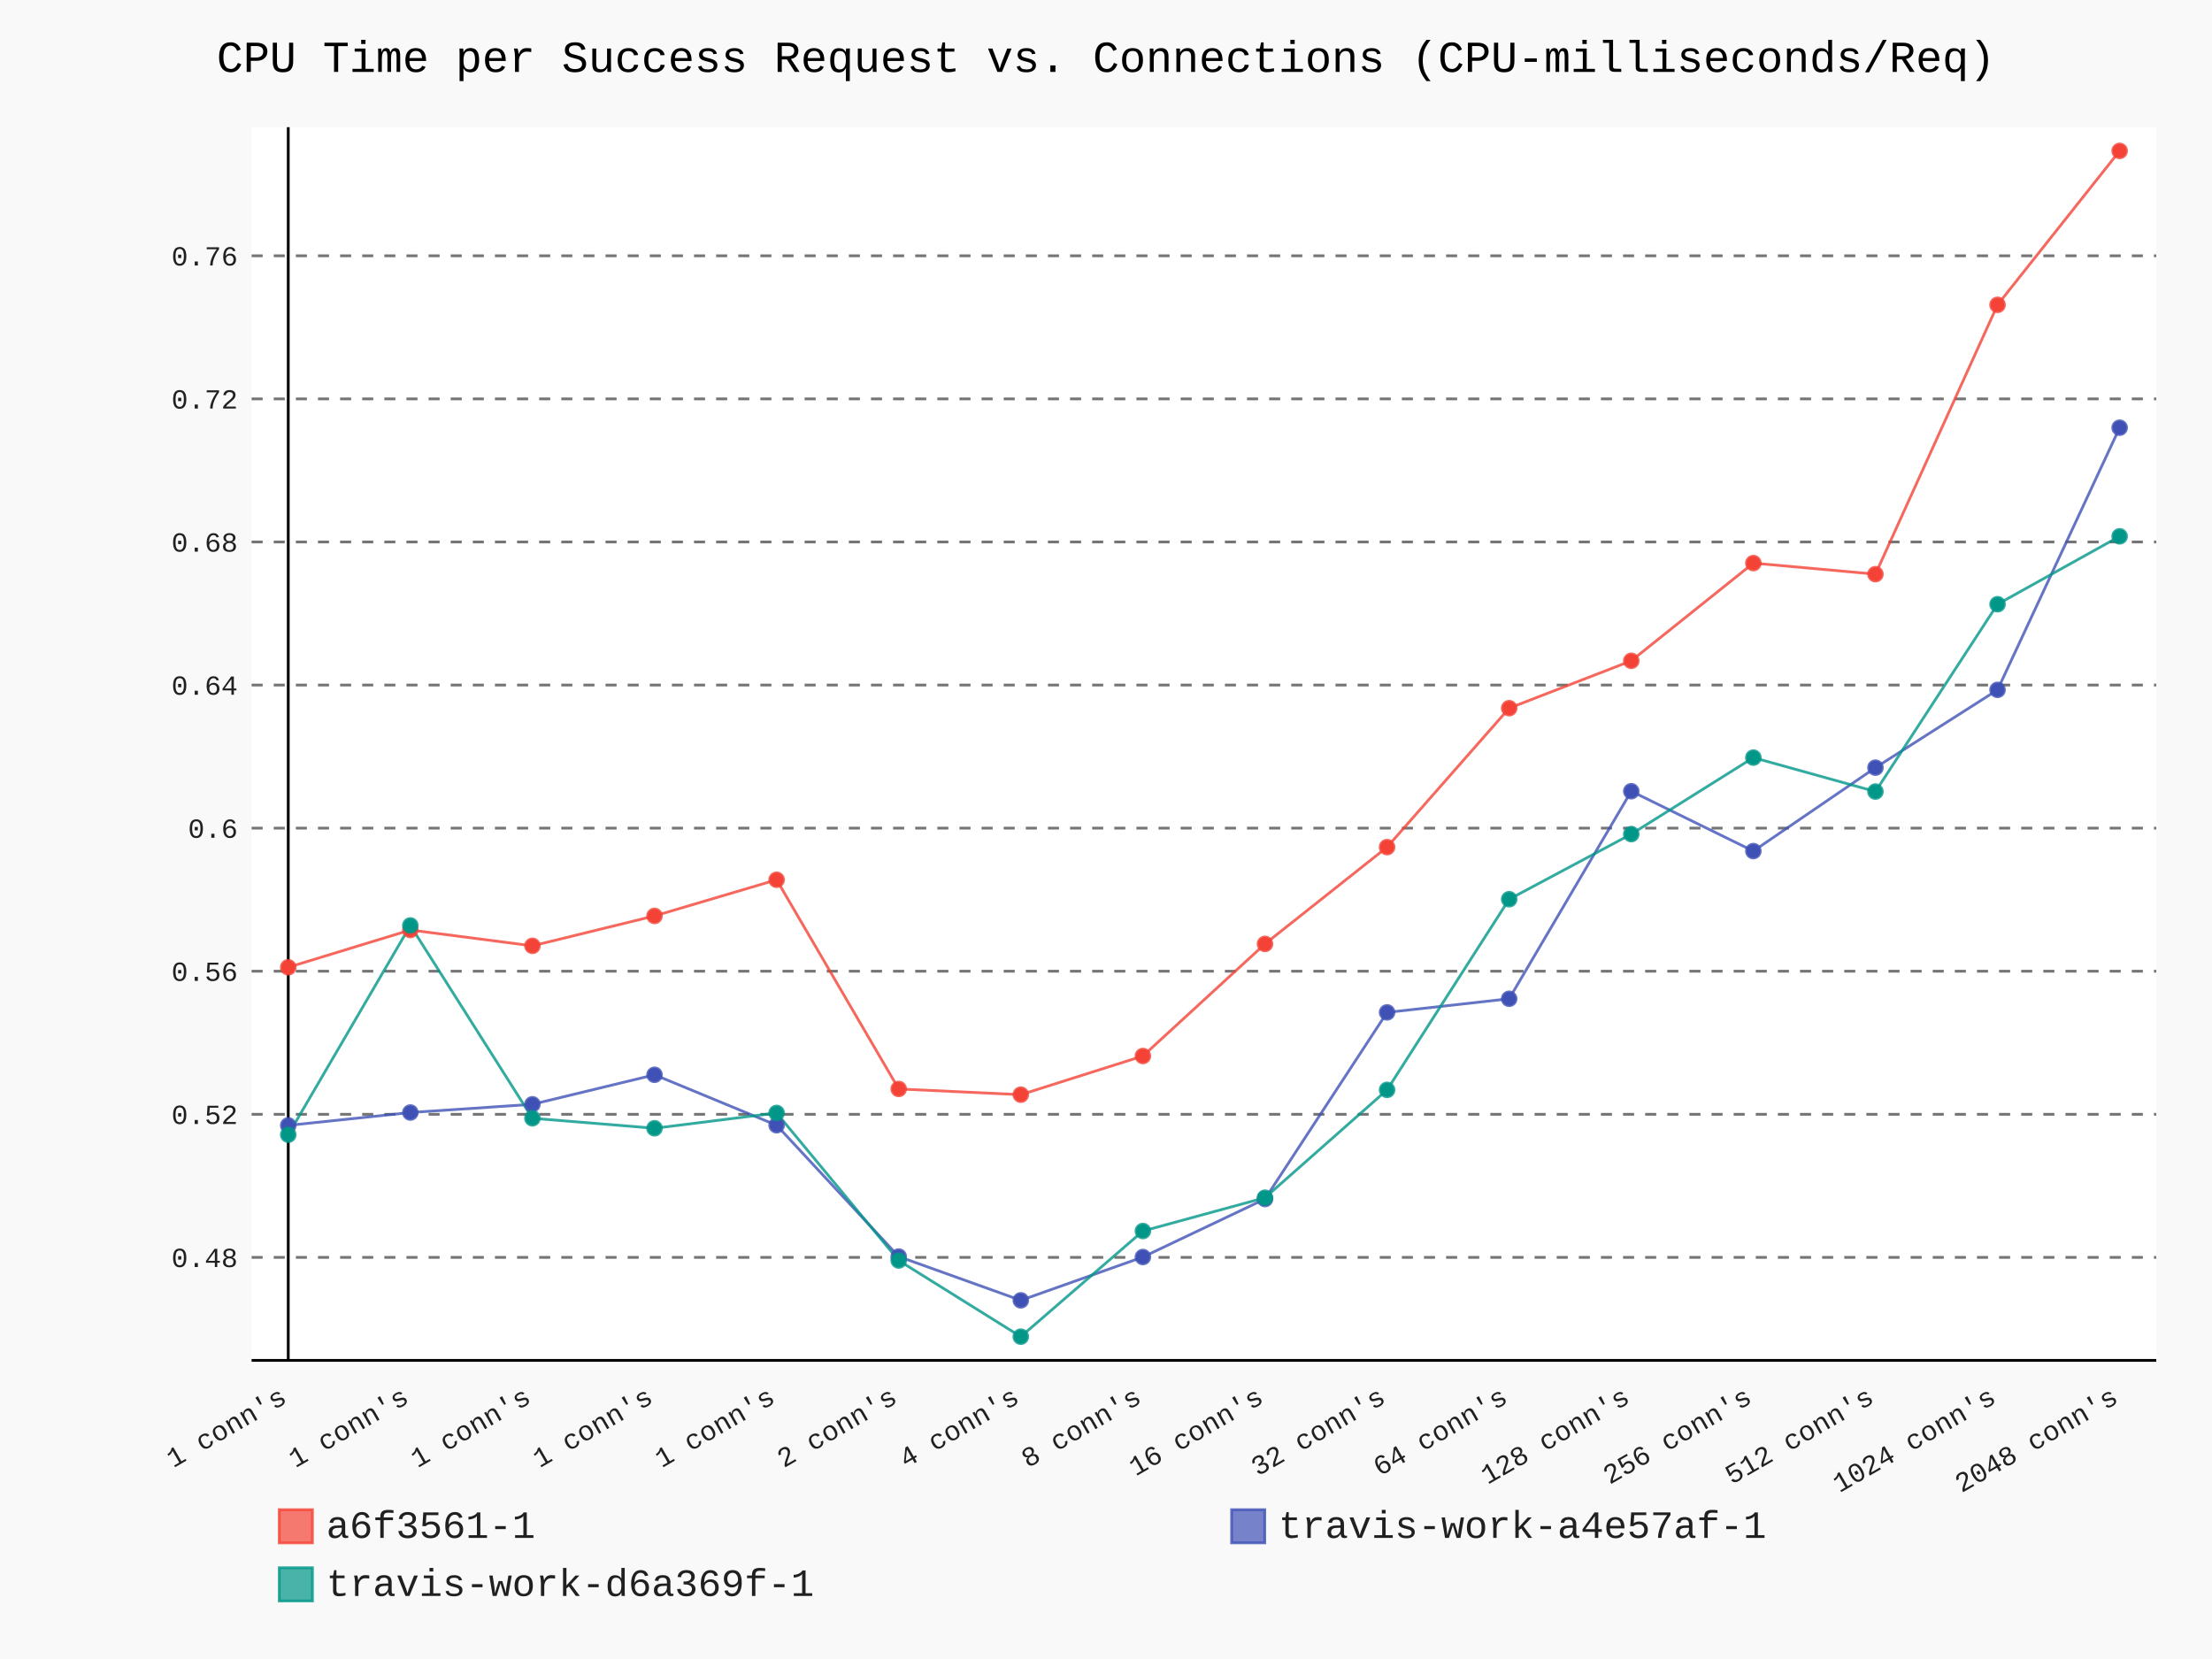
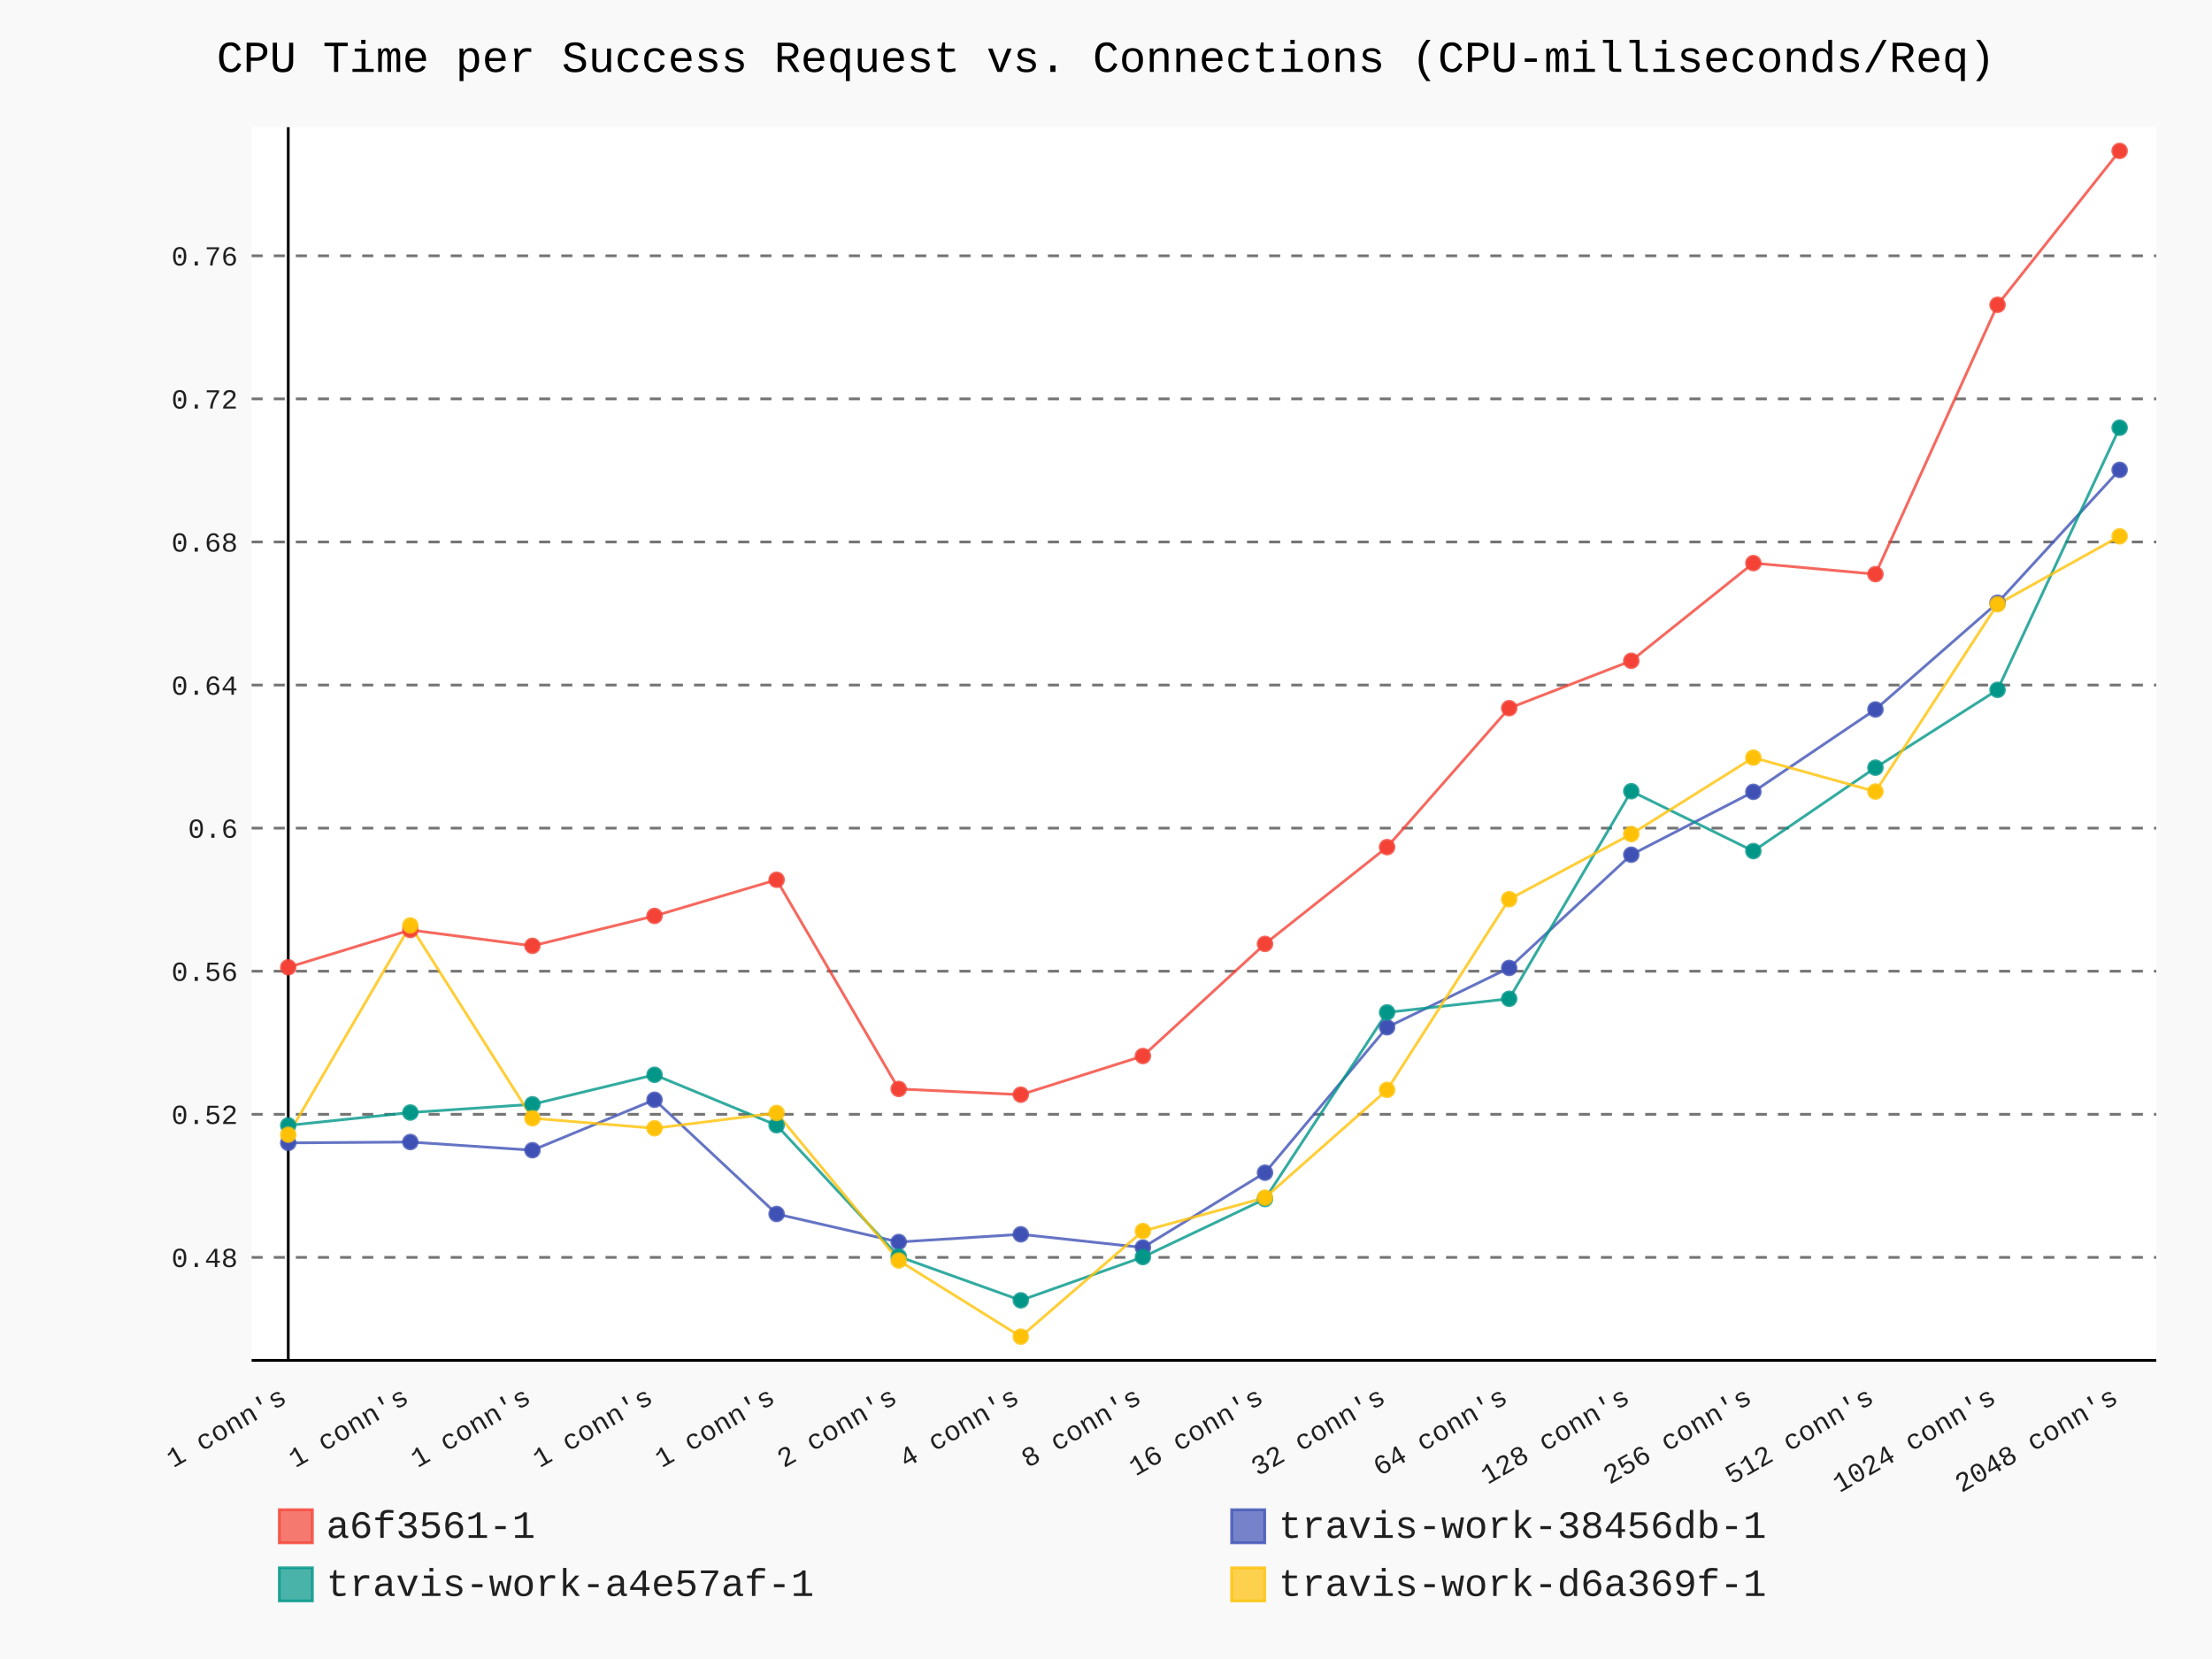
- <svg xmlns="http://www.w3.org/2000/svg" id="chart-9c382f7d-4edc-47b1-bdf6-6be56dba97bc" class="pygal-chart" viewBox="0 0 800 600">
+ <svg xmlns="http://www.w3.org/2000/svg" id="chart-c8a2ee32-e3b1-44c0-934f-48a0960b5d3c" class="pygal-chart" viewBox="0 0 800 600">
  <defs>
-     <style type="text/css">#chart-9c382f7d-4edc-47b1-bdf6-6be56dba97bc{-webkit-user-select:none;-webkit-font-smoothing:antialiased;font-family:Consolas,"Liberation Mono",Menlo,Courier,monospace}#chart-9c382f7d-4edc-47b1-bdf6-6be56dba97bc .title{font-family:Consolas,"Liberation Mono",Menlo,Courier,monospace;font-size:16px}#chart-9c382f7d-4edc-47b1-bdf6-6be56dba97bc .legends .legend text{font-family:Consolas,"Liberation Mono",Menlo,Courier,monospace;font-size:14px}#chart-9c382f7d-4edc-47b1-bdf6-6be56dba97bc .axis text{font-family:Consolas,"Liberation Mono",Menlo,Courier,monospace;font-size:10px}#chart-9c382f7d-4edc-47b1-bdf6-6be56dba97bc .axis text.major{font-family:Consolas,"Liberation Mono",Menlo,Courier,monospace;font-size:10px}#chart-9c382f7d-4edc-47b1-bdf6-6be56dba97bc .text-overlay text.value{font-family:Consolas,"Liberation Mono",Menlo,Courier,monospace;font-size:16px}#chart-9c382f7d-4edc-47b1-bdf6-6be56dba97bc .text-overlay text.label{font-family:Consolas,"Liberation Mono",Menlo,Courier,monospace;font-size:10px}#chart-9c382f7d-4edc-47b1-bdf6-6be56dba97bc .tooltip{font-family:Consolas,"Liberation Mono",Menlo,Courier,monospace;font-size:14px}#chart-9c382f7d-4edc-47b1-bdf6-6be56dba97bc text.no_data{font-family:Consolas,"Liberation Mono",Menlo,Courier,monospace;font-size:64px}
- #chart-9c382f7d-4edc-47b1-bdf6-6be56dba97bc{background-color:rgba(249,249,249,1)}#chart-9c382f7d-4edc-47b1-bdf6-6be56dba97bc path,#chart-9c382f7d-4edc-47b1-bdf6-6be56dba97bc line,#chart-9c382f7d-4edc-47b1-bdf6-6be56dba97bc rect,#chart-9c382f7d-4edc-47b1-bdf6-6be56dba97bc circle{-webkit-transition:150ms;-moz-transition:150ms;transition:150ms}#chart-9c382f7d-4edc-47b1-bdf6-6be56dba97bc .graph &gt; .background{fill:rgba(249,249,249,1)}#chart-9c382f7d-4edc-47b1-bdf6-6be56dba97bc .plot &gt; .background{fill:rgba(255,255,255,1)}#chart-9c382f7d-4edc-47b1-bdf6-6be56dba97bc .graph{fill:rgba(0,0,0,.87)}#chart-9c382f7d-4edc-47b1-bdf6-6be56dba97bc text.no_data{fill:rgba(0,0,0,1)}#chart-9c382f7d-4edc-47b1-bdf6-6be56dba97bc .title{fill:rgba(0,0,0,1)}#chart-9c382f7d-4edc-47b1-bdf6-6be56dba97bc .legends .legend text{fill:rgba(0,0,0,.87)}#chart-9c382f7d-4edc-47b1-bdf6-6be56dba97bc .legends .legend:hover text{fill:rgba(0,0,0,1)}#chart-9c382f7d-4edc-47b1-bdf6-6be56dba97bc .axis .line{stroke:rgba(0,0,0,1)}#chart-9c382f7d-4edc-47b1-bdf6-6be56dba97bc .axis .guide.line{stroke:rgba(0,0,0,.54)}#chart-9c382f7d-4edc-47b1-bdf6-6be56dba97bc .axis .major.line{stroke:rgba(0,0,0,.87)}#chart-9c382f7d-4edc-47b1-bdf6-6be56dba97bc .axis text.major{fill:rgba(0,0,0,1)}#chart-9c382f7d-4edc-47b1-bdf6-6be56dba97bc .axis.y .guides:hover .guide.line,#chart-9c382f7d-4edc-47b1-bdf6-6be56dba97bc .line-graph .axis.x .guides:hover .guide.line,#chart-9c382f7d-4edc-47b1-bdf6-6be56dba97bc .stackedline-graph .axis.x .guides:hover .guide.line,#chart-9c382f7d-4edc-47b1-bdf6-6be56dba97bc .xy-graph .axis.x .guides:hover .guide.line{stroke:rgba(0,0,0,1)}#chart-9c382f7d-4edc-47b1-bdf6-6be56dba97bc .axis .guides:hover text{fill:rgba(0,0,0,1)}#chart-9c382f7d-4edc-47b1-bdf6-6be56dba97bc .reactive{fill-opacity:.7;stroke-opacity:.8}#chart-9c382f7d-4edc-47b1-bdf6-6be56dba97bc .ci{stroke:rgba(0,0,0,.87)}#chart-9c382f7d-4edc-47b1-bdf6-6be56dba97bc .reactive.active,#chart-9c382f7d-4edc-47b1-bdf6-6be56dba97bc .active .reactive{fill-opacity:.8;stroke-opacity:.9;stroke-width:4}#chart-9c382f7d-4edc-47b1-bdf6-6be56dba97bc .ci .reactive.active{stroke-width:1.5}#chart-9c382f7d-4edc-47b1-bdf6-6be56dba97bc .series text{fill:rgba(0,0,0,1)}#chart-9c382f7d-4edc-47b1-bdf6-6be56dba97bc .tooltip rect{fill:rgba(255,255,255,1);stroke:rgba(0,0,0,1);-webkit-transition:opacity 150ms;-moz-transition:opacity 150ms;transition:opacity 150ms}#chart-9c382f7d-4edc-47b1-bdf6-6be56dba97bc .tooltip .label{fill:rgba(0,0,0,.87)}#chart-9c382f7d-4edc-47b1-bdf6-6be56dba97bc .tooltip .label{fill:rgba(0,0,0,.87)}#chart-9c382f7d-4edc-47b1-bdf6-6be56dba97bc .tooltip .legend{font-size:.8em;fill:rgba(0,0,0,.54)}#chart-9c382f7d-4edc-47b1-bdf6-6be56dba97bc .tooltip .x_label{font-size:.6em;fill:rgba(0,0,0,1)}#chart-9c382f7d-4edc-47b1-bdf6-6be56dba97bc .tooltip .xlink{font-size:.5em;text-decoration:underline}#chart-9c382f7d-4edc-47b1-bdf6-6be56dba97bc .tooltip .value{font-size:1.5em}#chart-9c382f7d-4edc-47b1-bdf6-6be56dba97bc .bound{font-size:.5em}#chart-9c382f7d-4edc-47b1-bdf6-6be56dba97bc .max-value{font-size:.75em;fill:rgba(0,0,0,.54)}#chart-9c382f7d-4edc-47b1-bdf6-6be56dba97bc .map-element{fill:rgba(255,255,255,1);stroke:rgba(0,0,0,.54) !important}#chart-9c382f7d-4edc-47b1-bdf6-6be56dba97bc .map-element .reactive{fill-opacity:inherit;stroke-opacity:inherit}#chart-9c382f7d-4edc-47b1-bdf6-6be56dba97bc .color-0,#chart-9c382f7d-4edc-47b1-bdf6-6be56dba97bc .color-0 a:visited{stroke:#F44336;fill:#F44336}#chart-9c382f7d-4edc-47b1-bdf6-6be56dba97bc .color-1,#chart-9c382f7d-4edc-47b1-bdf6-6be56dba97bc .color-1 a:visited{stroke:#3F51B5;fill:#3F51B5}#chart-9c382f7d-4edc-47b1-bdf6-6be56dba97bc .color-2,#chart-9c382f7d-4edc-47b1-bdf6-6be56dba97bc .color-2 a:visited{stroke:#009688;fill:#009688}#chart-9c382f7d-4edc-47b1-bdf6-6be56dba97bc .text-overlay .color-0 text{fill:black}#chart-9c382f7d-4edc-47b1-bdf6-6be56dba97bc .text-overlay .color-1 text{fill:black}#chart-9c382f7d-4edc-47b1-bdf6-6be56dba97bc .text-overlay .color-2 text{fill:black}
- #chart-9c382f7d-4edc-47b1-bdf6-6be56dba97bc text.no_data{text-anchor:middle}#chart-9c382f7d-4edc-47b1-bdf6-6be56dba97bc .guide.line{fill:none}#chart-9c382f7d-4edc-47b1-bdf6-6be56dba97bc .centered{text-anchor:middle}#chart-9c382f7d-4edc-47b1-bdf6-6be56dba97bc .title{text-anchor:middle}#chart-9c382f7d-4edc-47b1-bdf6-6be56dba97bc .legends .legend text{fill-opacity:1}#chart-9c382f7d-4edc-47b1-bdf6-6be56dba97bc .axis.x text{text-anchor:middle}#chart-9c382f7d-4edc-47b1-bdf6-6be56dba97bc .axis.x:not(.web) text[transform]{text-anchor:start}#chart-9c382f7d-4edc-47b1-bdf6-6be56dba97bc .axis.x:not(.web) text[transform].backwards{text-anchor:end}#chart-9c382f7d-4edc-47b1-bdf6-6be56dba97bc .axis.y text{text-anchor:end}#chart-9c382f7d-4edc-47b1-bdf6-6be56dba97bc .axis.y text[transform].backwards{text-anchor:start}#chart-9c382f7d-4edc-47b1-bdf6-6be56dba97bc .axis.y2 text{text-anchor:start}#chart-9c382f7d-4edc-47b1-bdf6-6be56dba97bc .axis.y2 text[transform].backwards{text-anchor:end}#chart-9c382f7d-4edc-47b1-bdf6-6be56dba97bc .axis .guide.line{stroke-dasharray:4,4}#chart-9c382f7d-4edc-47b1-bdf6-6be56dba97bc .axis .major.guide.line{stroke-dasharray:6,6}#chart-9c382f7d-4edc-47b1-bdf6-6be56dba97bc .horizontal .axis.y .guide.line,#chart-9c382f7d-4edc-47b1-bdf6-6be56dba97bc .horizontal .axis.y2 .guide.line,#chart-9c382f7d-4edc-47b1-bdf6-6be56dba97bc .vertical .axis.x .guide.line{opacity:0}#chart-9c382f7d-4edc-47b1-bdf6-6be56dba97bc .horizontal .axis.always_show .guide.line,#chart-9c382f7d-4edc-47b1-bdf6-6be56dba97bc .vertical .axis.always_show .guide.line{opacity:1 !important}#chart-9c382f7d-4edc-47b1-bdf6-6be56dba97bc .axis.y .guides:hover .guide.line,#chart-9c382f7d-4edc-47b1-bdf6-6be56dba97bc .axis.y2 .guides:hover .guide.line,#chart-9c382f7d-4edc-47b1-bdf6-6be56dba97bc .axis.x .guides:hover .guide.line{opacity:1}#chart-9c382f7d-4edc-47b1-bdf6-6be56dba97bc .axis .guides:hover text{opacity:1}#chart-9c382f7d-4edc-47b1-bdf6-6be56dba97bc .nofill{fill:none}#chart-9c382f7d-4edc-47b1-bdf6-6be56dba97bc .subtle-fill{fill-opacity:.2}#chart-9c382f7d-4edc-47b1-bdf6-6be56dba97bc .dot{stroke-width:1px;fill-opacity:1}#chart-9c382f7d-4edc-47b1-bdf6-6be56dba97bc .dot.active{stroke-width:5px}#chart-9c382f7d-4edc-47b1-bdf6-6be56dba97bc .dot.negative{fill:transparent}#chart-9c382f7d-4edc-47b1-bdf6-6be56dba97bc text,#chart-9c382f7d-4edc-47b1-bdf6-6be56dba97bc tspan{stroke:none !important}#chart-9c382f7d-4edc-47b1-bdf6-6be56dba97bc .series text.active{opacity:1}#chart-9c382f7d-4edc-47b1-bdf6-6be56dba97bc .tooltip rect{fill-opacity:.95;stroke-width:.5}#chart-9c382f7d-4edc-47b1-bdf6-6be56dba97bc .tooltip text{fill-opacity:1}#chart-9c382f7d-4edc-47b1-bdf6-6be56dba97bc .showable{visibility:hidden}#chart-9c382f7d-4edc-47b1-bdf6-6be56dba97bc .showable.shown{visibility:visible}#chart-9c382f7d-4edc-47b1-bdf6-6be56dba97bc .gauge-background{fill:rgba(229,229,229,1);stroke:none}#chart-9c382f7d-4edc-47b1-bdf6-6be56dba97bc .bg-lines{stroke:rgba(249,249,249,1);stroke-width:2px}</style>
+     <style type="text/css">#chart-c8a2ee32-e3b1-44c0-934f-48a0960b5d3c{-webkit-user-select:none;-webkit-font-smoothing:antialiased;font-family:Consolas,"Liberation Mono",Menlo,Courier,monospace}#chart-c8a2ee32-e3b1-44c0-934f-48a0960b5d3c .title{font-family:Consolas,"Liberation Mono",Menlo,Courier,monospace;font-size:16px}#chart-c8a2ee32-e3b1-44c0-934f-48a0960b5d3c .legends .legend text{font-family:Consolas,"Liberation Mono",Menlo,Courier,monospace;font-size:14px}#chart-c8a2ee32-e3b1-44c0-934f-48a0960b5d3c .axis text{font-family:Consolas,"Liberation Mono",Menlo,Courier,monospace;font-size:10px}#chart-c8a2ee32-e3b1-44c0-934f-48a0960b5d3c .axis text.major{font-family:Consolas,"Liberation Mono",Menlo,Courier,monospace;font-size:10px}#chart-c8a2ee32-e3b1-44c0-934f-48a0960b5d3c .text-overlay text.value{font-family:Consolas,"Liberation Mono",Menlo,Courier,monospace;font-size:16px}#chart-c8a2ee32-e3b1-44c0-934f-48a0960b5d3c .text-overlay text.label{font-family:Consolas,"Liberation Mono",Menlo,Courier,monospace;font-size:10px}#chart-c8a2ee32-e3b1-44c0-934f-48a0960b5d3c .tooltip{font-family:Consolas,"Liberation Mono",Menlo,Courier,monospace;font-size:14px}#chart-c8a2ee32-e3b1-44c0-934f-48a0960b5d3c text.no_data{font-family:Consolas,"Liberation Mono",Menlo,Courier,monospace;font-size:64px}
+ #chart-c8a2ee32-e3b1-44c0-934f-48a0960b5d3c{background-color:rgba(249,249,249,1)}#chart-c8a2ee32-e3b1-44c0-934f-48a0960b5d3c path,#chart-c8a2ee32-e3b1-44c0-934f-48a0960b5d3c line,#chart-c8a2ee32-e3b1-44c0-934f-48a0960b5d3c rect,#chart-c8a2ee32-e3b1-44c0-934f-48a0960b5d3c circle{-webkit-transition:150ms;-moz-transition:150ms;transition:150ms}#chart-c8a2ee32-e3b1-44c0-934f-48a0960b5d3c .graph &gt; .background{fill:rgba(249,249,249,1)}#chart-c8a2ee32-e3b1-44c0-934f-48a0960b5d3c .plot &gt; .background{fill:rgba(255,255,255,1)}#chart-c8a2ee32-e3b1-44c0-934f-48a0960b5d3c .graph{fill:rgba(0,0,0,.87)}#chart-c8a2ee32-e3b1-44c0-934f-48a0960b5d3c text.no_data{fill:rgba(0,0,0,1)}#chart-c8a2ee32-e3b1-44c0-934f-48a0960b5d3c .title{fill:rgba(0,0,0,1)}#chart-c8a2ee32-e3b1-44c0-934f-48a0960b5d3c .legends .legend text{fill:rgba(0,0,0,.87)}#chart-c8a2ee32-e3b1-44c0-934f-48a0960b5d3c .legends .legend:hover text{fill:rgba(0,0,0,1)}#chart-c8a2ee32-e3b1-44c0-934f-48a0960b5d3c .axis .line{stroke:rgba(0,0,0,1)}#chart-c8a2ee32-e3b1-44c0-934f-48a0960b5d3c .axis .guide.line{stroke:rgba(0,0,0,.54)}#chart-c8a2ee32-e3b1-44c0-934f-48a0960b5d3c .axis .major.line{stroke:rgba(0,0,0,.87)}#chart-c8a2ee32-e3b1-44c0-934f-48a0960b5d3c .axis text.major{fill:rgba(0,0,0,1)}#chart-c8a2ee32-e3b1-44c0-934f-48a0960b5d3c .axis.y .guides:hover .guide.line,#chart-c8a2ee32-e3b1-44c0-934f-48a0960b5d3c .line-graph .axis.x .guides:hover .guide.line,#chart-c8a2ee32-e3b1-44c0-934f-48a0960b5d3c .stackedline-graph .axis.x .guides:hover .guide.line,#chart-c8a2ee32-e3b1-44c0-934f-48a0960b5d3c .xy-graph .axis.x .guides:hover .guide.line{stroke:rgba(0,0,0,1)}#chart-c8a2ee32-e3b1-44c0-934f-48a0960b5d3c .axis .guides:hover text{fill:rgba(0,0,0,1)}#chart-c8a2ee32-e3b1-44c0-934f-48a0960b5d3c .reactive{fill-opacity:.7;stroke-opacity:.8}#chart-c8a2ee32-e3b1-44c0-934f-48a0960b5d3c .ci{stroke:rgba(0,0,0,.87)}#chart-c8a2ee32-e3b1-44c0-934f-48a0960b5d3c .reactive.active,#chart-c8a2ee32-e3b1-44c0-934f-48a0960b5d3c .active .reactive{fill-opacity:.8;stroke-opacity:.9;stroke-width:4}#chart-c8a2ee32-e3b1-44c0-934f-48a0960b5d3c .ci .reactive.active{stroke-width:1.5}#chart-c8a2ee32-e3b1-44c0-934f-48a0960b5d3c .series text{fill:rgba(0,0,0,1)}#chart-c8a2ee32-e3b1-44c0-934f-48a0960b5d3c .tooltip rect{fill:rgba(255,255,255,1);stroke:rgba(0,0,0,1);-webkit-transition:opacity 150ms;-moz-transition:opacity 150ms;transition:opacity 150ms}#chart-c8a2ee32-e3b1-44c0-934f-48a0960b5d3c .tooltip .label{fill:rgba(0,0,0,.87)}#chart-c8a2ee32-e3b1-44c0-934f-48a0960b5d3c .tooltip .label{fill:rgba(0,0,0,.87)}#chart-c8a2ee32-e3b1-44c0-934f-48a0960b5d3c .tooltip .legend{font-size:.8em;fill:rgba(0,0,0,.54)}#chart-c8a2ee32-e3b1-44c0-934f-48a0960b5d3c .tooltip .x_label{font-size:.6em;fill:rgba(0,0,0,1)}#chart-c8a2ee32-e3b1-44c0-934f-48a0960b5d3c .tooltip .xlink{font-size:.5em;text-decoration:underline}#chart-c8a2ee32-e3b1-44c0-934f-48a0960b5d3c .tooltip .value{font-size:1.5em}#chart-c8a2ee32-e3b1-44c0-934f-48a0960b5d3c .bound{font-size:.5em}#chart-c8a2ee32-e3b1-44c0-934f-48a0960b5d3c .max-value{font-size:.75em;fill:rgba(0,0,0,.54)}#chart-c8a2ee32-e3b1-44c0-934f-48a0960b5d3c .map-element{fill:rgba(255,255,255,1);stroke:rgba(0,0,0,.54) !important}#chart-c8a2ee32-e3b1-44c0-934f-48a0960b5d3c .map-element .reactive{fill-opacity:inherit;stroke-opacity:inherit}#chart-c8a2ee32-e3b1-44c0-934f-48a0960b5d3c .color-0,#chart-c8a2ee32-e3b1-44c0-934f-48a0960b5d3c .color-0 a:visited{stroke:#F44336;fill:#F44336}#chart-c8a2ee32-e3b1-44c0-934f-48a0960b5d3c .color-1,#chart-c8a2ee32-e3b1-44c0-934f-48a0960b5d3c .color-1 a:visited{stroke:#3F51B5;fill:#3F51B5}#chart-c8a2ee32-e3b1-44c0-934f-48a0960b5d3c .color-2,#chart-c8a2ee32-e3b1-44c0-934f-48a0960b5d3c .color-2 a:visited{stroke:#009688;fill:#009688}#chart-c8a2ee32-e3b1-44c0-934f-48a0960b5d3c .color-3,#chart-c8a2ee32-e3b1-44c0-934f-48a0960b5d3c .color-3 a:visited{stroke:#FFC107;fill:#FFC107}#chart-c8a2ee32-e3b1-44c0-934f-48a0960b5d3c .text-overlay .color-0 text{fill:black}#chart-c8a2ee32-e3b1-44c0-934f-48a0960b5d3c .text-overlay .color-1 text{fill:black}#chart-c8a2ee32-e3b1-44c0-934f-48a0960b5d3c .text-overlay .color-2 text{fill:black}#chart-c8a2ee32-e3b1-44c0-934f-48a0960b5d3c .text-overlay .color-3 text{fill:black}
+ #chart-c8a2ee32-e3b1-44c0-934f-48a0960b5d3c text.no_data{text-anchor:middle}#chart-c8a2ee32-e3b1-44c0-934f-48a0960b5d3c .guide.line{fill:none}#chart-c8a2ee32-e3b1-44c0-934f-48a0960b5d3c .centered{text-anchor:middle}#chart-c8a2ee32-e3b1-44c0-934f-48a0960b5d3c .title{text-anchor:middle}#chart-c8a2ee32-e3b1-44c0-934f-48a0960b5d3c .legends .legend text{fill-opacity:1}#chart-c8a2ee32-e3b1-44c0-934f-48a0960b5d3c .axis.x text{text-anchor:middle}#chart-c8a2ee32-e3b1-44c0-934f-48a0960b5d3c .axis.x:not(.web) text[transform]{text-anchor:start}#chart-c8a2ee32-e3b1-44c0-934f-48a0960b5d3c .axis.x:not(.web) text[transform].backwards{text-anchor:end}#chart-c8a2ee32-e3b1-44c0-934f-48a0960b5d3c .axis.y text{text-anchor:end}#chart-c8a2ee32-e3b1-44c0-934f-48a0960b5d3c .axis.y text[transform].backwards{text-anchor:start}#chart-c8a2ee32-e3b1-44c0-934f-48a0960b5d3c .axis.y2 text{text-anchor:start}#chart-c8a2ee32-e3b1-44c0-934f-48a0960b5d3c .axis.y2 text[transform].backwards{text-anchor:end}#chart-c8a2ee32-e3b1-44c0-934f-48a0960b5d3c .axis .guide.line{stroke-dasharray:4,4}#chart-c8a2ee32-e3b1-44c0-934f-48a0960b5d3c .axis .major.guide.line{stroke-dasharray:6,6}#chart-c8a2ee32-e3b1-44c0-934f-48a0960b5d3c .horizontal .axis.y .guide.line,#chart-c8a2ee32-e3b1-44c0-934f-48a0960b5d3c .horizontal .axis.y2 .guide.line,#chart-c8a2ee32-e3b1-44c0-934f-48a0960b5d3c .vertical .axis.x .guide.line{opacity:0}#chart-c8a2ee32-e3b1-44c0-934f-48a0960b5d3c .horizontal .axis.always_show .guide.line,#chart-c8a2ee32-e3b1-44c0-934f-48a0960b5d3c .vertical .axis.always_show .guide.line{opacity:1 !important}#chart-c8a2ee32-e3b1-44c0-934f-48a0960b5d3c .axis.y .guides:hover .guide.line,#chart-c8a2ee32-e3b1-44c0-934f-48a0960b5d3c .axis.y2 .guides:hover .guide.line,#chart-c8a2ee32-e3b1-44c0-934f-48a0960b5d3c .axis.x .guides:hover .guide.line{opacity:1}#chart-c8a2ee32-e3b1-44c0-934f-48a0960b5d3c .axis .guides:hover text{opacity:1}#chart-c8a2ee32-e3b1-44c0-934f-48a0960b5d3c .nofill{fill:none}#chart-c8a2ee32-e3b1-44c0-934f-48a0960b5d3c .subtle-fill{fill-opacity:.2}#chart-c8a2ee32-e3b1-44c0-934f-48a0960b5d3c .dot{stroke-width:1px;fill-opacity:1}#chart-c8a2ee32-e3b1-44c0-934f-48a0960b5d3c .dot.active{stroke-width:5px}#chart-c8a2ee32-e3b1-44c0-934f-48a0960b5d3c .dot.negative{fill:transparent}#chart-c8a2ee32-e3b1-44c0-934f-48a0960b5d3c text,#chart-c8a2ee32-e3b1-44c0-934f-48a0960b5d3c tspan{stroke:none !important}#chart-c8a2ee32-e3b1-44c0-934f-48a0960b5d3c .series text.active{opacity:1}#chart-c8a2ee32-e3b1-44c0-934f-48a0960b5d3c .tooltip rect{fill-opacity:.95;stroke-width:.5}#chart-c8a2ee32-e3b1-44c0-934f-48a0960b5d3c .tooltip text{fill-opacity:1}#chart-c8a2ee32-e3b1-44c0-934f-48a0960b5d3c .showable{visibility:hidden}#chart-c8a2ee32-e3b1-44c0-934f-48a0960b5d3c .showable.shown{visibility:visible}#chart-c8a2ee32-e3b1-44c0-934f-48a0960b5d3c .gauge-background{fill:rgba(229,229,229,1);stroke:none}#chart-c8a2ee32-e3b1-44c0-934f-48a0960b5d3c .bg-lines{stroke:rgba(249,249,249,1);stroke-width:2px}</style>
  </defs>
  <g class="graph line-graph vertical">
    <rect x="0" y="0" width="800" height="600" class="background" />
    <g transform="translate(91, 46)" class="plot">
      <rect x="0" y="0" width="688.842" height="446.0" class="background" />
      <g class="axis y always_show">
        <path d="M0 446 h688.842" class="line" />
        <g class="guides">
          <path d="M0 408.749 h688.842" class="guide line" />
          <text x="-5" y="412.249" class="">0.48</text>
        </g>
        <g class="guides">
          <path d="M0 357.001 h688.842" class="guide line" />
          <text x="-5" y="360.501" class="">0.52</text>
        </g>
        <g class="guides">
          <path d="M0 305.253 h688.842" class="guide line" />
          <text x="-5" y="308.753" class="">0.56</text>
        </g>
        <g class="guides">
          <path d="M0 253.505 h688.842" class="guide line" />
          <text x="-5" y="257.005" class="">0.6</text>
        </g>
        <g class="guides">
          <path d="M0 201.758 h688.842" class="guide line" />
          <text x="-5" y="205.258" class="">0.64</text>
        </g>
        <g class="guides">
          <path d="M0 150.01 h688.842" class="guide line" />
          <text x="-5" y="153.51" class="">0.68</text>
        </g>
        <g class="guides">
          <path d="M0 98.262 h688.842" class="guide line" />
          <text x="-5" y="101.762" class="">0.72</text>
        </g>
        <g class="guides">
          <path d="M0 46.515 h688.842" class="guide line" />
          <text x="-5" y="50.015" class="">0.76</text>
        </g>
      </g>
      <g class="axis x">
        <g class="guides">
          <path d="M13.247 0 v446" class="line" />
          <text x="13.247" y="461.0" class="backwards" transform="rotate(330 13.24697 461)">1 conn's</text>
        </g>
        <g class="guides">
          <path d="M57.404 0 v446" class="guide line" />
          <text x="57.404" y="461.0" class="backwards" transform="rotate(330 57.40353 461)">1 conn's</text>
        </g>
        <g class="guides">
          <path d="M101.56 0 v446" class="guide line" />
          <text x="101.56" y="461.0" class="backwards" transform="rotate(330 101.5601 461)">1 conn's</text>
        </g>
        <g class="guides">
          <path d="M145.717 0 v446" class="guide line" />
          <text x="145.717" y="461.0" class="backwards" transform="rotate(330 145.7166 461)">1 conn's</text>
        </g>
        <g class="guides">
          <path d="M189.873 0 v446" class="guide line" />
          <text x="189.873" y="461.0" class="backwards" transform="rotate(330 189.8732 461)">1 conn's</text>
        </g>
        <g class="guides">
          <path d="M234.03 0 v446" class="guide line" />
          <text x="234.03" y="461.0" class="backwards" transform="rotate(330 234.0298 461)">2 conn's</text>
        </g>
        <g class="guides">
          <path d="M278.186 0 v446" class="guide line" />
          <text x="278.186" y="461.0" class="backwards" transform="rotate(330 278.1863 461)">4 conn's</text>
        </g>
        <g class="guides">
          <path d="M322.343 0 v446" class="guide line" />
          <text x="322.343" y="461.0" class="backwards" transform="rotate(330 322.3429 461)">8 conn's</text>
        </g>
        <g class="guides">
          <path d="M366.499 0 v446" class="guide line" />
          <text x="366.499" y="461.0" class="backwards" transform="rotate(330 366.4994 461)">16 conn's</text>
        </g>
        <g class="guides">
          <path d="M410.656 0 v446" class="guide line" />
          <text x="410.656" y="461.0" class="backwards" transform="rotate(330 410.656 461)">32 conn's</text>
        </g>
        <g class="guides">
          <path d="M454.813 0 v446" class="guide line" />
          <text x="454.813" y="461.0" class="backwards" transform="rotate(330 454.8126 461)">64 conn's</text>
        </g>
        <g class="guides">
          <path d="M498.969 0 v446" class="guide line" />
          <text x="498.969" y="461.0" class="backwards" transform="rotate(330 498.9691 461)">128 conn's</text>
        </g>
        <g class="guides">
          <path d="M543.126 0 v446" class="guide line" />
          <text x="543.126" y="461.0" class="backwards" transform="rotate(330 543.1257 461)">256 conn's</text>
        </g>
        <g class="guides">
          <path d="M587.282 0 v446" class="guide line" />
          <text x="587.282" y="461.0" class="backwards" transform="rotate(330 587.2822 461)">512 conn's</text>
        </g>
        <g class="guides">
          <path d="M631.439 0 v446" class="guide line" />
          <text x="631.439" y="461.0" class="backwards" transform="rotate(330 631.4388 461)">1024 conn's</text>
        </g>
        <g class="guides">
          <path d="M675.595 0 v446" class="guide line" />
          <text x="675.595" y="461.0" class="backwards" transform="rotate(330 675.5954 461)">2048 conn's</text>
        </g>
      </g>
      <g class="series serie-0 color-0">
        <path d="M13.247 303.834 L57.404 290.345 101.56 296.076 145.717 285.254 189.873 272.185 234.03 347.831 278.186 349.906 322.343 335.918 366.499 295.377 410.656 260.37 454.813 210.117 498.969 192.992 543.126 157.655 587.282 161.654 631.439 64.245 675.595 8.577" class="line reactive nofill" />
      </g>
      <g class="series serie-1 color-1">
+         <path d="M13.247 367.34 L57.404 367.028 101.56 369.994 145.717 351.745 189.873 393.05 234.03 403.185 278.186 400.409 322.343 405.187 366.499 378.124 410.656 325.526 454.813 304.063 498.969 263.124 543.126 240.379 587.282 210.585 631.439 171.988 675.595 123.927" class="line reactive nofill" />
+       </g>
+       <g class="series serie-2 color-2">
        <path d="M13.247 361.011 L57.404 356.359 101.56 353.388 145.717 342.715 189.873 360.959 234.03 408.452 278.186 424.284 322.343 408.623 366.499 387.635 410.656 320.142 454.813 315.219 498.969 240.154 543.126 261.807 587.282 231.632 631.439 203.495 675.595 108.686" class="line reactive nofill" />
      </g>
-       <g class="series serie-2 color-2">
+       <g class="series serie-3 color-3">
        <path d="M13.247 364.381 L57.404 288.71 101.56 358.435 145.717 362.052 189.873 356.518 234.03 409.877 278.186 437.423 322.343 399.223 366.499 387.166 410.656 348.167 454.813 279.21 498.969 255.674 543.126 228.002 587.282 240.279 631.439 172.531 675.595 147.967" class="line reactive nofill" />
      </g>
    </g>
    <g class="titles">
      <text x="400.0" y="26" class="title plot_title">CPU Time per Success Request vs. Connections (CPU-milliseconds/Req)</text>
    </g>
    <g transform="translate(91, 46)" class="plot overlay">
      <g class="series serie-0 color-0">
        <g class="dots">
          <circle cx="13.247" cy="303.834" r="2.5" class="dot reactive tooltip-trigger" />
        </g>
        <g class="dots">
          <circle cx="57.404" cy="290.345" r="2.5" class="dot reactive tooltip-trigger" />
        </g>
        <g class="dots">
          <circle cx="101.56" cy="296.076" r="2.5" class="dot reactive tooltip-trigger" />
        </g>
        <g class="dots">
          <circle cx="145.717" cy="285.254" r="2.5" class="dot reactive tooltip-trigger" />
        </g>
        <g class="dots">
          <circle cx="189.873" cy="272.185" r="2.5" class="dot reactive tooltip-trigger" />
        </g>
        <g class="dots">
          <circle cx="234.03" cy="347.831" r="2.5" class="dot reactive tooltip-trigger" />
        </g>
        <g class="dots">
          <circle cx="278.186" cy="349.906" r="2.5" class="dot reactive tooltip-trigger" />
        </g>
        <g class="dots">
          <circle cx="322.343" cy="335.918" r="2.5" class="dot reactive tooltip-trigger" />
        </g>
        <g class="dots">
          <circle cx="366.499" cy="295.377" r="2.5" class="dot reactive tooltip-trigger" />
        </g>
        <g class="dots">
          <circle cx="410.656" cy="260.37" r="2.5" class="dot reactive tooltip-trigger" />
        </g>
        <g class="dots">
          <circle cx="454.813" cy="210.117" r="2.5" class="dot reactive tooltip-trigger" />
        </g>
        <g class="dots">
          <circle cx="498.969" cy="192.992" r="2.5" class="dot reactive tooltip-trigger" />
        </g>
        <g class="dots">
          <circle cx="543.126" cy="157.655" r="2.5" class="dot reactive tooltip-trigger" />
        </g>
        <g class="dots">
          <circle cx="587.282" cy="161.654" r="2.5" class="dot reactive tooltip-trigger" />
        </g>
        <g class="dots">
          <circle cx="631.439" cy="64.245" r="2.5" class="dot reactive tooltip-trigger" />
        </g>
        <g class="dots">
          <circle cx="675.595" cy="8.577" r="2.5" class="dot reactive tooltip-trigger" />
        </g>
      </g>
      <g class="series serie-1 color-1">
        <g class="dots">
+           <circle cx="13.247" cy="367.34" r="2.5" class="dot reactive tooltip-trigger" />
+         </g>
+         <g class="dots">
+           <circle cx="57.404" cy="367.028" r="2.5" class="dot reactive tooltip-trigger" />
+         </g>
+         <g class="dots">
+           <circle cx="101.56" cy="369.994" r="2.5" class="dot reactive tooltip-trigger" />
+         </g>
+         <g class="dots">
+           <circle cx="145.717" cy="351.745" r="2.5" class="dot reactive tooltip-trigger" />
+         </g>
+         <g class="dots">
+           <circle cx="189.873" cy="393.05" r="2.5" class="dot reactive tooltip-trigger" />
+         </g>
+         <g class="dots">
+           <circle cx="234.03" cy="403.185" r="2.5" class="dot reactive tooltip-trigger" />
+         </g>
+         <g class="dots">
+           <circle cx="278.186" cy="400.409" r="2.5" class="dot reactive tooltip-trigger" />
+         </g>
+         <g class="dots">
+           <circle cx="322.343" cy="405.187" r="2.5" class="dot reactive tooltip-trigger" />
+         </g>
+         <g class="dots">
+           <circle cx="366.499" cy="378.124" r="2.5" class="dot reactive tooltip-trigger" />
+         </g>
+         <g class="dots">
+           <circle cx="410.656" cy="325.526" r="2.5" class="dot reactive tooltip-trigger" />
+         </g>
+         <g class="dots">
+           <circle cx="454.813" cy="304.063" r="2.5" class="dot reactive tooltip-trigger" />
+         </g>
+         <g class="dots">
+           <circle cx="498.969" cy="263.124" r="2.5" class="dot reactive tooltip-trigger" />
+         </g>
+         <g class="dots">
+           <circle cx="543.126" cy="240.379" r="2.5" class="dot reactive tooltip-trigger" />
+         </g>
+         <g class="dots">
+           <circle cx="587.282" cy="210.585" r="2.5" class="dot reactive tooltip-trigger" />
+         </g>
+         <g class="dots">
+           <circle cx="631.439" cy="171.988" r="2.5" class="dot reactive tooltip-trigger" />
+         </g>
+         <g class="dots">
+           <circle cx="675.595" cy="123.927" r="2.5" class="dot reactive tooltip-trigger" />
+         </g>
+       </g>
+       <g class="series serie-2 color-2">
+         <g class="dots">
          <circle cx="13.247" cy="361.011" r="2.5" class="dot reactive tooltip-trigger" />
        </g>
        <g class="dots">
          <circle cx="57.404" cy="356.359" r="2.5" class="dot reactive tooltip-trigger" />
        </g>
        <g class="dots">
          <circle cx="101.56" cy="353.388" r="2.5" class="dot reactive tooltip-trigger" />
        </g>
        <g class="dots">
          <circle cx="145.717" cy="342.715" r="2.5" class="dot reactive tooltip-trigger" />
        </g>
        <g class="dots">
          <circle cx="189.873" cy="360.959" r="2.5" class="dot reactive tooltip-trigger" />
        </g>
        <g class="dots">
          <circle cx="234.03" cy="408.452" r="2.5" class="dot reactive tooltip-trigger" />
        </g>
        <g class="dots">
          <circle cx="278.186" cy="424.284" r="2.5" class="dot reactive tooltip-trigger" />
        </g>
        <g class="dots">
          <circle cx="322.343" cy="408.623" r="2.5" class="dot reactive tooltip-trigger" />
        </g>
        <g class="dots">
          <circle cx="366.499" cy="387.635" r="2.5" class="dot reactive tooltip-trigger" />
        </g>
        <g class="dots">
          <circle cx="410.656" cy="320.142" r="2.5" class="dot reactive tooltip-trigger" />
        </g>
        <g class="dots">
          <circle cx="454.813" cy="315.219" r="2.5" class="dot reactive tooltip-trigger" />
        </g>
        <g class="dots">
          <circle cx="498.969" cy="240.154" r="2.5" class="dot reactive tooltip-trigger" />
        </g>
        <g class="dots">
          <circle cx="543.126" cy="261.807" r="2.5" class="dot reactive tooltip-trigger" />
        </g>
        <g class="dots">
          <circle cx="587.282" cy="231.632" r="2.5" class="dot reactive tooltip-trigger" />
        </g>
        <g class="dots">
          <circle cx="631.439" cy="203.495" r="2.5" class="dot reactive tooltip-trigger" />
        </g>
        <g class="dots">
          <circle cx="675.595" cy="108.686" r="2.5" class="dot reactive tooltip-trigger" />
        </g>
      </g>
-       <g class="series serie-2 color-2">
+       <g class="series serie-3 color-3">
        <g class="dots">
          <circle cx="13.247" cy="364.381" r="2.5" class="dot reactive tooltip-trigger" />
        </g>
        <g class="dots">
          <circle cx="57.404" cy="288.71" r="2.5" class="dot reactive tooltip-trigger" />
        </g>
        <g class="dots">
          <circle cx="101.56" cy="358.435" r="2.5" class="dot reactive tooltip-trigger" />
        </g>
        <g class="dots">
          <circle cx="145.717" cy="362.052" r="2.5" class="dot reactive tooltip-trigger" />
        </g>
        <g class="dots">
          <circle cx="189.873" cy="356.518" r="2.5" class="dot reactive tooltip-trigger" />
        </g>
        <g class="dots">
          <circle cx="234.03" cy="409.877" r="2.5" class="dot reactive tooltip-trigger" />
        </g>
        <g class="dots">
          <circle cx="278.186" cy="437.423" r="2.5" class="dot reactive tooltip-trigger" />
        </g>
        <g class="dots">
          <circle cx="322.343" cy="399.223" r="2.5" class="dot reactive tooltip-trigger" />
        </g>
        <g class="dots">
          <circle cx="366.499" cy="387.166" r="2.5" class="dot reactive tooltip-trigger" />
        </g>
        <g class="dots">
          <circle cx="410.656" cy="348.167" r="2.5" class="dot reactive tooltip-trigger" />
        </g>
        <g class="dots">
          <circle cx="454.813" cy="279.21" r="2.5" class="dot reactive tooltip-trigger" />
        </g>
        <g class="dots">
          <circle cx="498.969" cy="255.674" r="2.5" class="dot reactive tooltip-trigger" />
        </g>
        <g class="dots">
          <circle cx="543.126" cy="228.002" r="2.5" class="dot reactive tooltip-trigger" />
        </g>
        <g class="dots">
          <circle cx="587.282" cy="240.279" r="2.5" class="dot reactive tooltip-trigger" />
        </g>
        <g class="dots">
          <circle cx="631.439" cy="172.531" r="2.5" class="dot reactive tooltip-trigger" />
        </g>
        <g class="dots">
          <circle cx="675.595" cy="147.967" r="2.5" class="dot reactive tooltip-trigger" />
        </g>
      </g>
    </g>
    <g transform="translate(91, 46)" class="plot text-overlay">
      <g class="series serie-0 color-0" />
      <g class="series serie-1 color-1" />
      <g class="series serie-2 color-2" />
+       <g class="series serie-3 color-3" />
    </g>
    <g transform="translate(91, 46)" class="plot tooltip-overlay">
      <g transform="translate(0 0)" style="opacity: 0" class="tooltip">
        <rect rx="0" ry="0" width="0" height="0" class="tooltip-box" />
        <g class="text" />
      </g>
    </g>
    <g transform="translate(101, 545)" class="legends">
      <g id="activate-serie-0" class="legend reactive activate-serie">
        <rect x="0.0" y="1.0" width="12" height="12" class="color-0 reactive" />
        <text x="17.0" y="11.2">a6f3561-1</text>
      </g>
      <g id="activate-serie-1" class="legend reactive activate-serie">
        <rect x="344.421" y="1.0" width="12" height="12" class="color-1 reactive" />
-         <text x="361.421" y="11.2">travis-work-a4e57af-1</text>
+         <text x="361.421" y="11.2">travis-work-38456db-1</text>
      </g>
      <g id="activate-serie-2" class="legend reactive activate-serie">
        <rect x="0.0" y="22.0" width="12" height="12" class="color-2 reactive" />
-         <text x="17.0" y="32.2">travis-work-d6a369f-1</text>
+         <text x="17.0" y="32.2">travis-work-a4e57af-1</text>
+       </g>
+       <g id="activate-serie-3" class="legend reactive activate-serie">
+         <rect x="344.421" y="22.0" width="12" height="12" class="color-3 reactive" />
+         <text x="361.421" y="32.2">travis-work-d6a369f-1</text>
      </g>
    </g>
  </g>
</svg>
